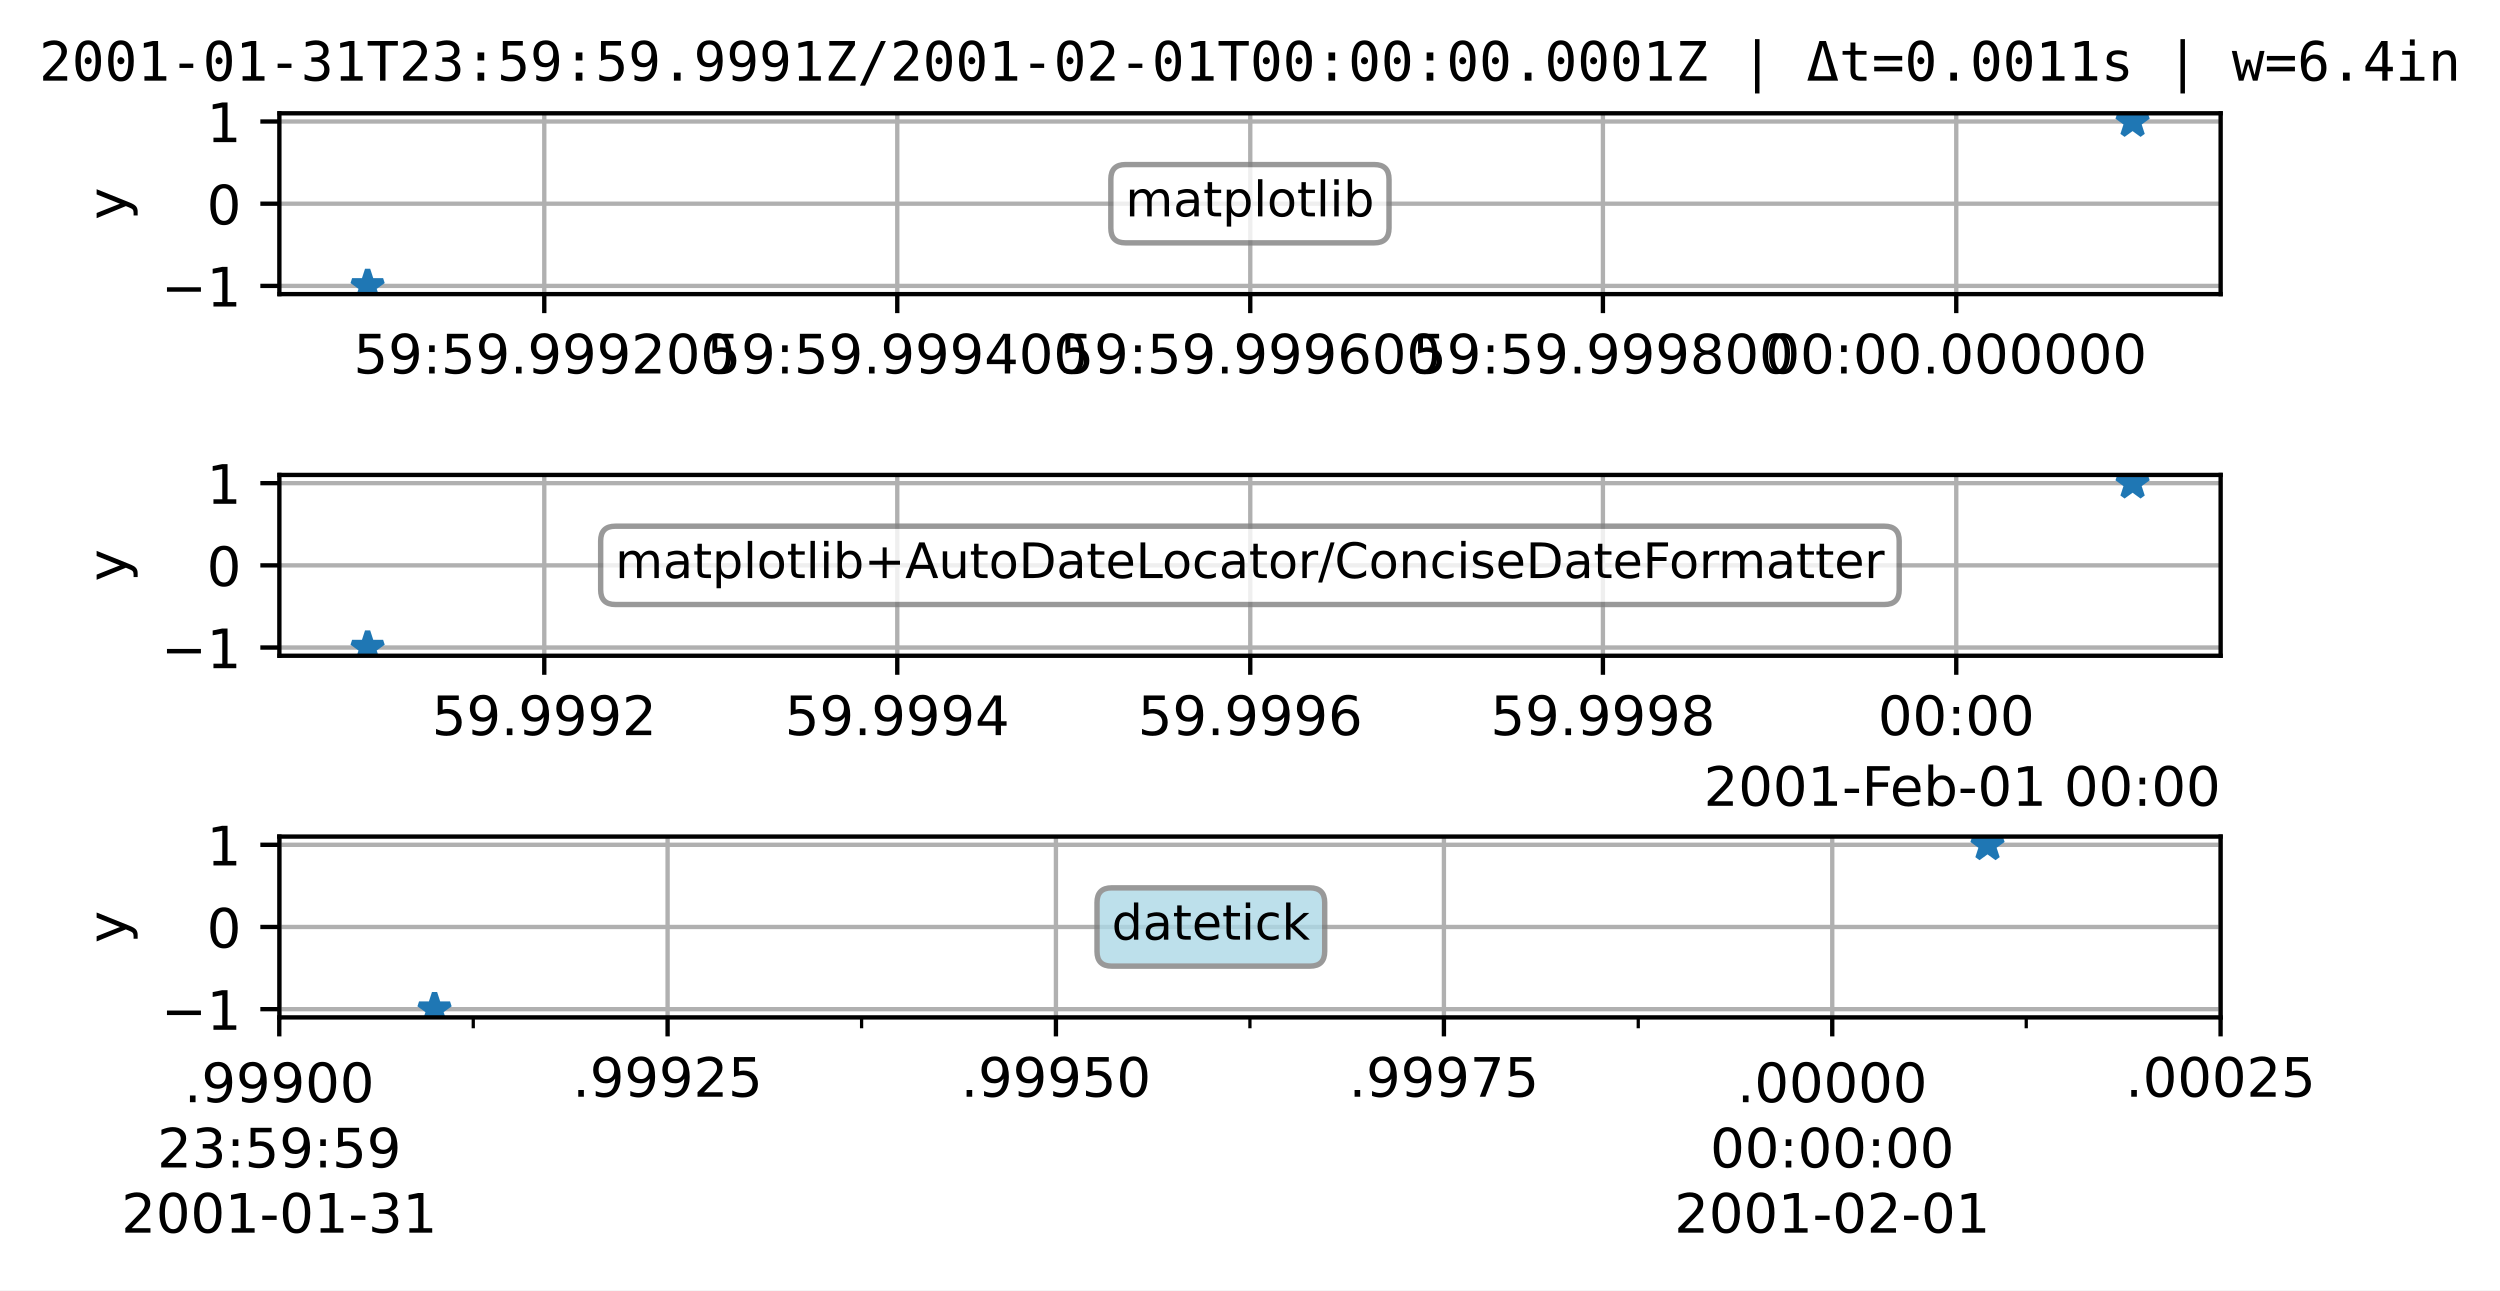
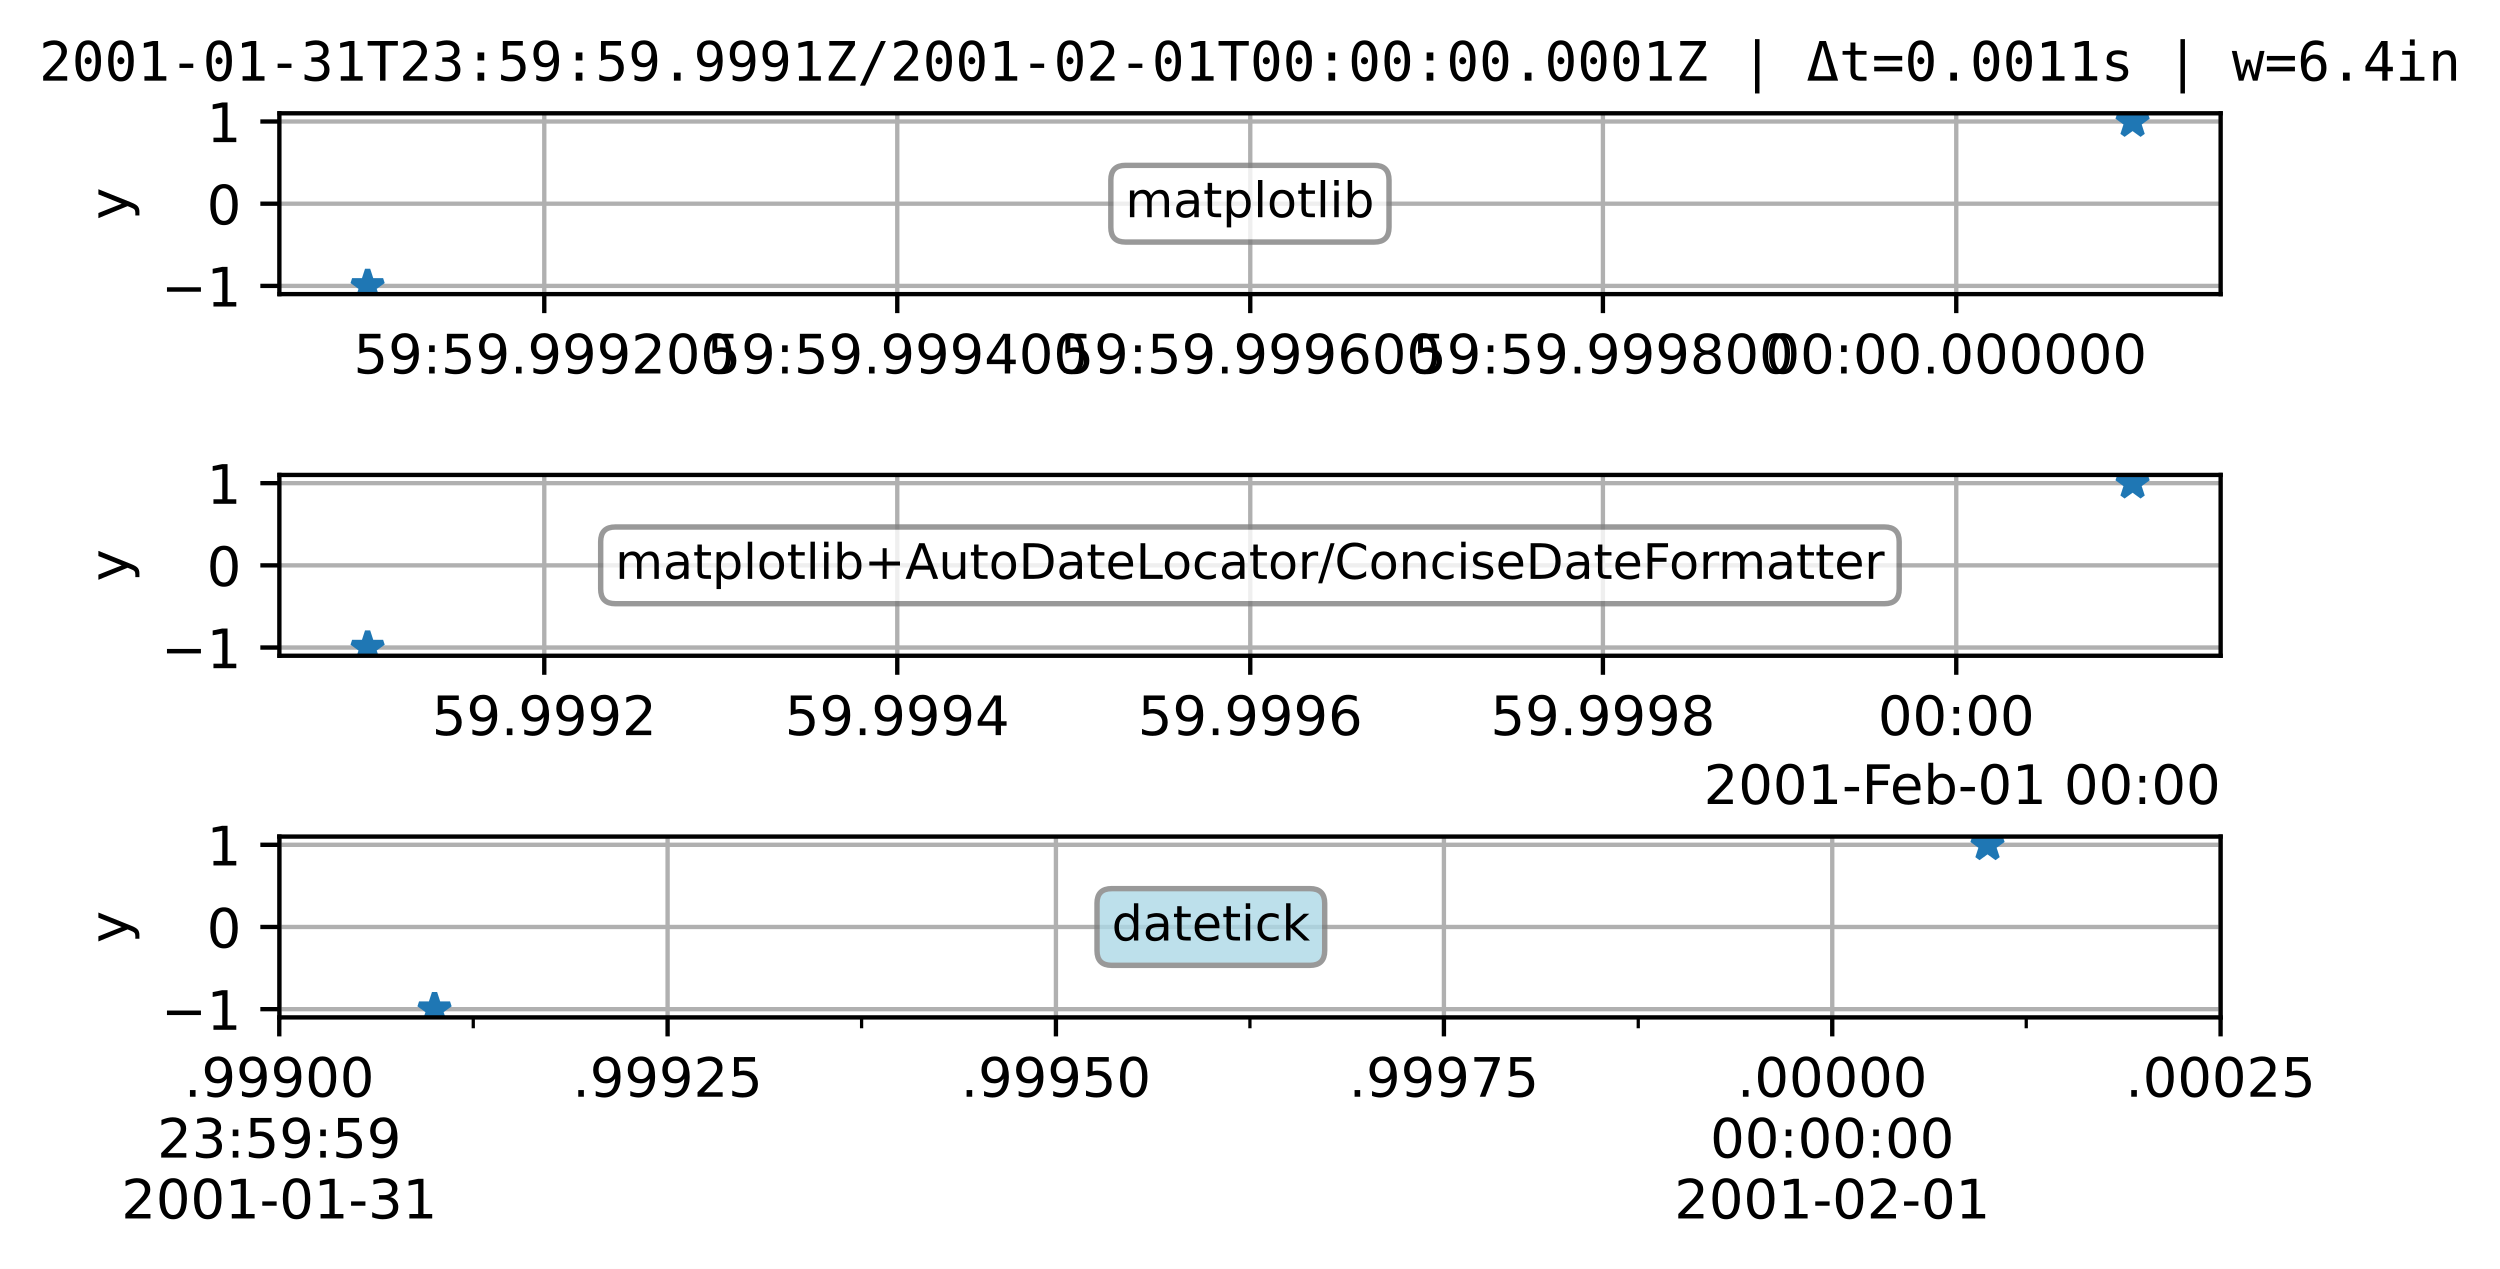
- <svg xmlns="http://www.w3.org/2000/svg" xmlns:xlink="http://www.w3.org/1999/xlink" width="459.903pt" height="237.368pt" viewBox="0 0 459.903 237.368" version="1.1">
+ <svg xmlns="http://www.w3.org/2000/svg" xmlns:xlink="http://www.w3.org/1999/xlink" width="459.903pt" height="233.436pt" viewBox="0 0 459.903 233.436" version="1.1">
  <defs>
    <style type="text/css">*{stroke-linejoin: round; stroke-linecap: butt}</style>
  </defs>
  <g id="figure_1">
    <g id="patch_1">
-       <path d="M 0 237.368  L 459.903 237.368  L 459.903 -0  L 0 -0  z " style="fill: #ffffff" />
+       <path d="M 0 233.436  L 459.903 233.436  L 459.903 -0  L 0 -0  z " style="fill: #ffffff" />
    </g>
    <g id="axes_1">
      <g id="patch_2">
        <path d="M 51.392 54.106  L 408.512 54.106  L 408.512 20.842  L 51.392 20.842  z " style="fill: #ffffff" />
      </g>
      <g id="matplotlib.axis_1">
        <g id="xtick_1">
          <g id="line2d_1">
-             <path d="M 100.125 54.106  L 100.125 20.842  " clip-path="url(#pd7051000d3)" style="fill: none; stroke: #b0b0b0; stroke-width: 0.8; stroke-linecap: square" />
+             <path d="M 100.125 54.106  L 100.125 20.842  " clip-path="url(#p8fd608093d)" style="fill: none; stroke: #b0b0b0; stroke-width: 0.8; stroke-linecap: square" />
          </g>
          <g id="line2d_2">
            <defs>
              <path id="m1e6c41ab66" d="M 0 0  L 0 3.5  " style="stroke: #000000; stroke-width: 0.8" />
            </defs>
            <g>
              <use xlink:href="#m1e6c41ab66" x="100.125" y="54.106" style="stroke: #000000; stroke-width: 0.8" />
            </g>
          </g>
          <g id="text_1">
-             <text style="font-size: 10px; font-family: 'DejaVu Sans', 'Bitstream Vera Sans', 'Computer Modern Sans Serif', 'Lucida Grande', 'Verdana', 'Geneva', 'Lucid', 'Arial', 'Helvetica', 'Avant Garde', sans-serif; text-anchor: middle" x="100.125" y="68.704" transform="rotate(-0 100.125 68.70384)">59:59.999200</text>
+             <text style="font: 10px 'DejaVu Sans', 'Bitstream Vera Sans', 'Computer Modern Sans Serif', 'Lucida Grande', 'Verdana', 'Geneva', 'Lucid', 'Arial', 'Helvetica', 'Avant Garde', sans-serif; text-anchor: middle" x="100.125" y="68.705" transform="rotate(-0 100.125 68.70462)">59:59.999200</text>
          </g>
        </g>
        <g id="xtick_2">
          <g id="line2d_3">
-             <path d="M 165.062 54.106  L 165.062 20.842  " clip-path="url(#pd7051000d3)" style="fill: none; stroke: #b0b0b0; stroke-width: 0.8; stroke-linecap: square" />
+             <path d="M 165.062 54.106  L 165.062 20.842  " clip-path="url(#p8fd608093d)" style="fill: none; stroke: #b0b0b0; stroke-width: 0.8; stroke-linecap: square" />
          </g>
          <g id="line2d_4">
            <g>
              <use xlink:href="#m1e6c41ab66" x="165.062" y="54.106" style="stroke: #000000; stroke-width: 0.8" />
            </g>
          </g>
          <g id="text_2">
-             <text style="font-size: 10px; font-family: 'DejaVu Sans', 'Bitstream Vera Sans', 'Computer Modern Sans Serif', 'Lucida Grande', 'Verdana', 'Geneva', 'Lucid', 'Arial', 'Helvetica', 'Avant Garde', sans-serif; text-anchor: middle" x="165.062" y="68.704" transform="rotate(-0 165.0625 68.70384)">59:59.999400</text>
+             <text style="font: 10px 'DejaVu Sans', 'Bitstream Vera Sans', 'Computer Modern Sans Serif', 'Lucida Grande', 'Verdana', 'Geneva', 'Lucid', 'Arial', 'Helvetica', 'Avant Garde', sans-serif; text-anchor: middle" x="165.062" y="68.705" transform="rotate(-0 165.0625 68.70462)">59:59.999400</text>
          </g>
        </g>
        <g id="xtick_3">
          <g id="line2d_5">
-             <path d="M 230 54.106  L 230 20.842  " clip-path="url(#pd7051000d3)" style="fill: none; stroke: #b0b0b0; stroke-width: 0.8; stroke-linecap: square" />
+             <path d="M 230 54.106  L 230 20.842  " clip-path="url(#p8fd608093d)" style="fill: none; stroke: #b0b0b0; stroke-width: 0.8; stroke-linecap: square" />
          </g>
          <g id="line2d_6">
            <g>
              <use xlink:href="#m1e6c41ab66" x="230" y="54.106" style="stroke: #000000; stroke-width: 0.8" />
            </g>
          </g>
          <g id="text_3">
-             <text style="font-size: 10px; font-family: 'DejaVu Sans', 'Bitstream Vera Sans', 'Computer Modern Sans Serif', 'Lucida Grande', 'Verdana', 'Geneva', 'Lucid', 'Arial', 'Helvetica', 'Avant Garde', sans-serif; text-anchor: middle" x="230" y="68.704" transform="rotate(-0 230 68.70384)">59:59.999600</text>
+             <text style="font: 10px 'DejaVu Sans', 'Bitstream Vera Sans', 'Computer Modern Sans Serif', 'Lucida Grande', 'Verdana', 'Geneva', 'Lucid', 'Arial', 'Helvetica', 'Avant Garde', sans-serif; text-anchor: middle" x="230" y="68.705" transform="rotate(-0 230 68.70462)">59:59.999600</text>
          </g>
        </g>
        <g id="xtick_4">
          <g id="line2d_7">
-             <path d="M 294.875 54.106  L 294.875 20.842  " clip-path="url(#pd7051000d3)" style="fill: none; stroke: #b0b0b0; stroke-width: 0.8; stroke-linecap: square" />
+             <path d="M 294.875 54.106  L 294.875 20.842  " clip-path="url(#p8fd608093d)" style="fill: none; stroke: #b0b0b0; stroke-width: 0.8; stroke-linecap: square" />
          </g>
          <g id="line2d_8">
            <g>
              <use xlink:href="#m1e6c41ab66" x="294.875" y="54.106" style="stroke: #000000; stroke-width: 0.8" />
            </g>
          </g>
          <g id="text_4">
-             <text style="font-size: 10px; font-family: 'DejaVu Sans', 'Bitstream Vera Sans', 'Computer Modern Sans Serif', 'Lucida Grande', 'Verdana', 'Geneva', 'Lucid', 'Arial', 'Helvetica', 'Avant Garde', sans-serif; text-anchor: middle" x="294.875" y="68.704" transform="rotate(-0 294.875 68.70384)">59:59.999800</text>
+             <text style="font: 10px 'DejaVu Sans', 'Bitstream Vera Sans', 'Computer Modern Sans Serif', 'Lucida Grande', 'Verdana', 'Geneva', 'Lucid', 'Arial', 'Helvetica', 'Avant Garde', sans-serif; text-anchor: middle" x="294.875" y="68.705" transform="rotate(-0 294.875 68.70462)">59:59.999800</text>
          </g>
        </g>
        <g id="xtick_5">
          <g id="line2d_9">
-             <path d="M 359.875 54.106  L 359.875 20.842  " clip-path="url(#pd7051000d3)" style="fill: none; stroke: #b0b0b0; stroke-width: 0.8; stroke-linecap: square" />
+             <path d="M 359.875 54.106  L 359.875 20.842  " clip-path="url(#p8fd608093d)" style="fill: none; stroke: #b0b0b0; stroke-width: 0.8; stroke-linecap: square" />
          </g>
          <g id="line2d_10">
            <g>
              <use xlink:href="#m1e6c41ab66" x="359.875" y="54.106" style="stroke: #000000; stroke-width: 0.8" />
            </g>
          </g>
          <g id="text_5">
-             <text style="font-size: 10px; font-family: 'DejaVu Sans', 'Bitstream Vera Sans', 'Computer Modern Sans Serif', 'Lucida Grande', 'Verdana', 'Geneva', 'Lucid', 'Arial', 'Helvetica', 'Avant Garde', sans-serif; text-anchor: middle" x="359.875" y="68.704" transform="rotate(-0 359.875 68.70384)">00:00.000000</text>
+             <text style="font: 10px 'DejaVu Sans', 'Bitstream Vera Sans', 'Computer Modern Sans Serif', 'Lucida Grande', 'Verdana', 'Geneva', 'Lucid', 'Arial', 'Helvetica', 'Avant Garde', sans-serif; text-anchor: middle" x="359.875" y="68.705" transform="rotate(-0 359.875 68.70462)">00:00.000000</text>
          </g>
        </g>
      </g>
      <g id="matplotlib.axis_2">
        <g id="ytick_1">
          <g id="line2d_11">
-             <path d="M 51.392 52.594  L 408.512 52.594  " clip-path="url(#pd7051000d3)" style="fill: none; stroke: #b0b0b0; stroke-width: 0.8; stroke-linecap: square" />
+             <path d="M 51.392 52.594  L 408.512 52.594  " clip-path="url(#p8fd608093d)" style="fill: none; stroke: #b0b0b0; stroke-width: 0.8; stroke-linecap: square" />
          </g>
          <g id="line2d_12">
            <defs>
              <path id="mc1c6eb1be1" d="M 0 0  L -3.5 0  " style="stroke: #000000; stroke-width: 0.8" />
            </defs>
            <g>
              <use xlink:href="#mc1c6eb1be1" x="51.392" y="52.594" style="stroke: #000000; stroke-width: 0.8" />
            </g>
          </g>
          <g id="text_6">
-             <text style="font-size: 10px; font-family: 'DejaVu Sans', 'Bitstream Vera Sans', 'Computer Modern Sans Serif', 'Lucida Grande', 'Verdana', 'Geneva', 'Lucid', 'Arial', 'Helvetica', 'Avant Garde', sans-serif; text-anchor: end" x="44.392" y="56.393" transform="rotate(-0 44.39156 56.39302)">−1</text>
+             <text style="font: 10px 'DejaVu Sans', 'Bitstream Vera Sans', 'Computer Modern Sans Serif', 'Lucida Grande', 'Verdana', 'Geneva', 'Lucid', 'Arial', 'Helvetica', 'Avant Garde', sans-serif; text-anchor: end" x="44.392" y="56.393" transform="rotate(-0 44.39156 56.39341)">−1</text>
          </g>
        </g>
        <g id="ytick_2">
          <g id="line2d_13">
-             <path d="M 51.392 37.474  L 408.512 37.474  " clip-path="url(#pd7051000d3)" style="fill: none; stroke: #b0b0b0; stroke-width: 0.8; stroke-linecap: square" />
+             <path d="M 51.392 37.474  L 408.512 37.474  " clip-path="url(#p8fd608093d)" style="fill: none; stroke: #b0b0b0; stroke-width: 0.8; stroke-linecap: square" />
          </g>
          <g id="line2d_14">
            <g>
              <use xlink:href="#mc1c6eb1be1" x="51.392" y="37.474" style="stroke: #000000; stroke-width: 0.8" />
            </g>
          </g>
          <g id="text_7">
-             <text style="font-size: 10px; font-family: 'DejaVu Sans', 'Bitstream Vera Sans', 'Computer Modern Sans Serif', 'Lucida Grande', 'Verdana', 'Geneva', 'Lucid', 'Arial', 'Helvetica', 'Avant Garde', sans-serif; text-anchor: end" x="44.392" y="41.273" transform="rotate(-0 44.39156 41.27302)">0</text>
+             <text style="font: 10px 'DejaVu Sans', 'Bitstream Vera Sans', 'Computer Modern Sans Serif', 'Lucida Grande', 'Verdana', 'Geneva', 'Lucid', 'Arial', 'Helvetica', 'Avant Garde', sans-serif; text-anchor: end" x="44.392" y="41.273" transform="rotate(-0 44.39156 41.27341)">0</text>
          </g>
        </g>
        <g id="ytick_3">
          <g id="line2d_15">
-             <path d="M 51.392 22.354  L 408.512 22.354  " clip-path="url(#pd7051000d3)" style="fill: none; stroke: #b0b0b0; stroke-width: 0.8; stroke-linecap: square" />
+             <path d="M 51.392 22.354  L 408.512 22.354  " clip-path="url(#p8fd608093d)" style="fill: none; stroke: #b0b0b0; stroke-width: 0.8; stroke-linecap: square" />
          </g>
          <g id="line2d_16">
            <g>
              <use xlink:href="#mc1c6eb1be1" x="51.392" y="22.354" style="stroke: #000000; stroke-width: 0.8" />
            </g>
          </g>
          <g id="text_8">
-             <text style="font-size: 10px; font-family: 'DejaVu Sans', 'Bitstream Vera Sans', 'Computer Modern Sans Serif', 'Lucida Grande', 'Verdana', 'Geneva', 'Lucid', 'Arial', 'Helvetica', 'Avant Garde', sans-serif; text-anchor: end" x="44.392" y="26.153" transform="rotate(-0 44.39156 26.15302)">1</text>
+             <text style="font: 10px 'DejaVu Sans', 'Bitstream Vera Sans', 'Computer Modern Sans Serif', 'Lucida Grande', 'Verdana', 'Geneva', 'Lucid', 'Arial', 'Helvetica', 'Avant Garde', sans-serif; text-anchor: end" x="44.392" y="26.153" transform="rotate(-0 44.39156 26.15341)">1</text>
          </g>
        </g>
        <g id="text_9">
-           <text style="font-size: 10px; font-family: 'DejaVu Sans', 'Bitstream Vera Sans', 'Computer Modern Sans Serif', 'Lucida Grande', 'Verdana', 'Geneva', 'Lucid', 'Arial', 'Helvetica', 'Avant Garde', sans-serif; text-anchor: middle" x="23.247" y="37.474" transform="rotate(-90 23.24703 37.47419)">y</text>
+           <text style="font: 10px 'DejaVu Sans', 'Bitstream Vera Sans', 'Computer Modern Sans Serif', 'Lucida Grande', 'Verdana', 'Geneva', 'Lucid', 'Arial', 'Helvetica', 'Avant Garde', sans-serif; text-anchor: middle" x="23.57" y="37.474" transform="rotate(-90 23.56969 37.47419)">y</text>
        </g>
      </g>
      <g id="line2d_17">
        <defs>
          <path id="maf42e94cd1" d="M 0 -3  L -0.674 -0.927  L -2.853 -0.927  L -1.09 0.354  L -1.763 2.427  L -0 1.146  L 1.763 2.427  L 1.09 0.354  L 2.853 -0.927  L 0.674 -0.927  z " style="stroke: #1f77b4; stroke-linejoin: bevel" />
        </defs>
-         <g clip-path="url(#pd7051000d3)">
+         <g clip-path="url(#p8fd608093d)">
          <use xlink:href="#maf42e94cd1" x="67.625" y="52.594" style="fill: #1f77b4; stroke: #1f77b4; stroke-linejoin: bevel" />
          <use xlink:href="#maf42e94cd1" x="392.312" y="22.354" style="fill: #1f77b4; stroke: #1f77b4; stroke-linejoin: bevel" />
        </g>
      </g>
      <g id="patch_3">
        <path d="M 51.392 54.106  L 51.392 20.842  " style="fill: none; stroke: #000000; stroke-width: 0.8; stroke-linejoin: miter; stroke-linecap: square" />
      </g>
      <g id="patch_4">
        <path d="M 408.512 54.106  L 408.512 20.842  " style="fill: none; stroke: #000000; stroke-width: 0.8; stroke-linejoin: miter; stroke-linecap: square" />
      </g>
      <g id="patch_5">
        <path d="M 51.438 54.106  L 408.5 54.106  " style="fill: none; stroke: #000000; stroke-width: 0.8; stroke-linejoin: miter; stroke-linecap: square" />
      </g>
      <g id="patch_6">
        <path d="M 51.438 20.842  L 408.5 20.842  " style="fill: none; stroke: #000000; stroke-width: 0.8; stroke-linejoin: miter; stroke-linecap: square" />
      </g>
      <g id="text_10">
        <g id="patch_7">
-           <path d="M 207.051 44.675  L 252.824 44.675  Q 255.524 44.675 255.524 41.975  L 255.524 32.974  Q 255.524 30.274 252.824 30.274  L 207.051 30.274  Q 204.351 30.274 204.351 32.974  L 204.351 41.975  Q 204.351 44.675 207.051 44.675  z " style="fill: #ffffff; opacity: 0.8; stroke: #808080; stroke-linejoin: miter" />
-         </g>
-         <text style="font-size: 9px; font-family: 'DejaVu Sans', 'Bitstream Vera Sans', 'Computer Modern Sans Serif', 'Lucida Grande', 'Verdana', 'Geneva', 'Lucid', 'Arial', 'Helvetica', 'Avant Garde', sans-serif; text-anchor: middle" x="229.938" y="39.812" transform="rotate(-0 229.9375 39.81243)">matplotlib</text>
+           <path d="M 207.051 44.529  L 252.824 44.529  Q 255.524 44.529 255.524 41.829  L 255.524 33.119  Q 255.524 30.419 252.824 30.419  L 207.051 30.419  Q 204.351 30.419 204.351 33.119  L 204.351 41.829  Q 204.351 44.529 207.051 44.529  z " style="fill: #ffffff; opacity: 0.8; stroke: #808080; stroke-linejoin: miter" />
+         </g>
+         <text style="font: 9px 'DejaVu Sans', 'Bitstream Vera Sans', 'Computer Modern Sans Serif', 'Lucida Grande', 'Verdana', 'Geneva', 'Lucid', 'Arial', 'Helvetica', 'Avant Garde', sans-serif; text-anchor: middle" x="229.938" y="39.958" transform="rotate(-0 229.9375 39.95763)">matplotlib</text>
      </g>
      <g id="text_11">
-         <text style="font-size: 10px; font-family: 'DejaVu Sans Mono', 'Bitstream Vera Sans Mono', 'Computer Modern Typewriter', 'Andale Mono', 'Nimbus Mono L', 'Courier New', 'Courier', 'Fixed', 'Terminal', monospace; text-anchor: middle" x="229.952" y="14.842" transform="rotate(-0 229.9516 14.84219)">2001-01-31T23:59:59.9991Z/2001-02-01T00:00:00.0001Z | Δt=0.0011s | w=6.4in</text>
+         <text style="font: 10px 'DejaVu Sans Mono', 'Bitstream Vera Sans Mono', 'Computer Modern Typewriter', 'Andale Mono', 'Nimbus Mono L', 'Courier New', 'Courier', 'Fixed', 'Terminal', monospace; text-anchor: middle" x="229.952" y="14.842" transform="rotate(-0 229.9516 14.84219)">2001-01-31T23:59:59.9991Z/2001-02-01T00:00:00.0001Z | Δt=0.0011s | w=6.4in</text>
      </g>
    </g>
    <g id="axes_2">
      <g id="patch_8">
        <path d="M 51.392 120.634  L 408.512 120.634  L 408.512 87.37  L 51.392 87.37  z " style="fill: #ffffff" />
      </g>
      <g id="matplotlib.axis_3">
        <g id="xtick_6">
          <g id="line2d_18">
-             <path d="M 100.125 120.634  L 100.125 87.37  " clip-path="url(#p44b0784f91)" style="fill: none; stroke: #b0b0b0; stroke-width: 0.8; stroke-linecap: square" />
+             <path d="M 100.125 120.634  L 100.125 87.37  " clip-path="url(#p491c0d5080)" style="fill: none; stroke: #b0b0b0; stroke-width: 0.8; stroke-linecap: square" />
          </g>
          <g id="line2d_19">
            <g>
              <use xlink:href="#m1e6c41ab66" x="100.125" y="120.634" style="stroke: #000000; stroke-width: 0.8" />
            </g>
          </g>
          <g id="text_12">
-             <text style="font-size: 10px; font-family: 'DejaVu Sans', 'Bitstream Vera Sans', 'Computer Modern Sans Serif', 'Lucida Grande', 'Verdana', 'Geneva', 'Lucid', 'Arial', 'Helvetica', 'Avant Garde', sans-serif; text-anchor: middle" x="100.125" y="135.232" transform="rotate(-0 100.125 135.2318)">59.9992</text>
+             <text style="font: 10px 'DejaVu Sans', 'Bitstream Vera Sans', 'Computer Modern Sans Serif', 'Lucida Grande', 'Verdana', 'Geneva', 'Lucid', 'Arial', 'Helvetica', 'Avant Garde', sans-serif; text-anchor: middle" x="100.125" y="135.233" transform="rotate(-0 100.125 135.2326)">59.9992</text>
          </g>
        </g>
        <g id="xtick_7">
          <g id="line2d_20">
-             <path d="M 165.062 120.634  L 165.062 87.37  " clip-path="url(#p44b0784f91)" style="fill: none; stroke: #b0b0b0; stroke-width: 0.8; stroke-linecap: square" />
+             <path d="M 165.062 120.634  L 165.062 87.37  " clip-path="url(#p491c0d5080)" style="fill: none; stroke: #b0b0b0; stroke-width: 0.8; stroke-linecap: square" />
          </g>
          <g id="line2d_21">
            <g>
              <use xlink:href="#m1e6c41ab66" x="165.062" y="120.634" style="stroke: #000000; stroke-width: 0.8" />
            </g>
          </g>
          <g id="text_13">
-             <text style="font-size: 10px; font-family: 'DejaVu Sans', 'Bitstream Vera Sans', 'Computer Modern Sans Serif', 'Lucida Grande', 'Verdana', 'Geneva', 'Lucid', 'Arial', 'Helvetica', 'Avant Garde', sans-serif; text-anchor: middle" x="165.062" y="135.232" transform="rotate(-0 165.0625 135.2318)">59.9994</text>
+             <text style="font: 10px 'DejaVu Sans', 'Bitstream Vera Sans', 'Computer Modern Sans Serif', 'Lucida Grande', 'Verdana', 'Geneva', 'Lucid', 'Arial', 'Helvetica', 'Avant Garde', sans-serif; text-anchor: middle" x="165.062" y="135.233" transform="rotate(-0 165.0625 135.2326)">59.9994</text>
          </g>
        </g>
        <g id="xtick_8">
          <g id="line2d_22">
-             <path d="M 230 120.634  L 230 87.37  " clip-path="url(#p44b0784f91)" style="fill: none; stroke: #b0b0b0; stroke-width: 0.8; stroke-linecap: square" />
+             <path d="M 230 120.634  L 230 87.37  " clip-path="url(#p491c0d5080)" style="fill: none; stroke: #b0b0b0; stroke-width: 0.8; stroke-linecap: square" />
          </g>
          <g id="line2d_23">
            <g>
              <use xlink:href="#m1e6c41ab66" x="230" y="120.634" style="stroke: #000000; stroke-width: 0.8" />
            </g>
          </g>
          <g id="text_14">
-             <text style="font-size: 10px; font-family: 'DejaVu Sans', 'Bitstream Vera Sans', 'Computer Modern Sans Serif', 'Lucida Grande', 'Verdana', 'Geneva', 'Lucid', 'Arial', 'Helvetica', 'Avant Garde', sans-serif; text-anchor: middle" x="230" y="135.232" transform="rotate(-0 230 135.2318)">59.9996</text>
+             <text style="font: 10px 'DejaVu Sans', 'Bitstream Vera Sans', 'Computer Modern Sans Serif', 'Lucida Grande', 'Verdana', 'Geneva', 'Lucid', 'Arial', 'Helvetica', 'Avant Garde', sans-serif; text-anchor: middle" x="230" y="135.233" transform="rotate(-0 230 135.2326)">59.9996</text>
          </g>
        </g>
        <g id="xtick_9">
          <g id="line2d_24">
-             <path d="M 294.875 120.634  L 294.875 87.37  " clip-path="url(#p44b0784f91)" style="fill: none; stroke: #b0b0b0; stroke-width: 0.8; stroke-linecap: square" />
+             <path d="M 294.875 120.634  L 294.875 87.37  " clip-path="url(#p491c0d5080)" style="fill: none; stroke: #b0b0b0; stroke-width: 0.8; stroke-linecap: square" />
          </g>
          <g id="line2d_25">
            <g>
              <use xlink:href="#m1e6c41ab66" x="294.875" y="120.634" style="stroke: #000000; stroke-width: 0.8" />
            </g>
          </g>
          <g id="text_15">
-             <text style="font-size: 10px; font-family: 'DejaVu Sans', 'Bitstream Vera Sans', 'Computer Modern Sans Serif', 'Lucida Grande', 'Verdana', 'Geneva', 'Lucid', 'Arial', 'Helvetica', 'Avant Garde', sans-serif; text-anchor: middle" x="294.875" y="135.232" transform="rotate(-0 294.875 135.2318)">59.9998</text>
+             <text style="font: 10px 'DejaVu Sans', 'Bitstream Vera Sans', 'Computer Modern Sans Serif', 'Lucida Grande', 'Verdana', 'Geneva', 'Lucid', 'Arial', 'Helvetica', 'Avant Garde', sans-serif; text-anchor: middle" x="294.875" y="135.233" transform="rotate(-0 294.875 135.2326)">59.9998</text>
          </g>
        </g>
        <g id="xtick_10">
          <g id="line2d_26">
-             <path d="M 359.875 120.634  L 359.875 87.37  " clip-path="url(#p44b0784f91)" style="fill: none; stroke: #b0b0b0; stroke-width: 0.8; stroke-linecap: square" />
+             <path d="M 359.875 120.634  L 359.875 87.37  " clip-path="url(#p491c0d5080)" style="fill: none; stroke: #b0b0b0; stroke-width: 0.8; stroke-linecap: square" />
          </g>
          <g id="line2d_27">
            <g>
              <use xlink:href="#m1e6c41ab66" x="359.875" y="120.634" style="stroke: #000000; stroke-width: 0.8" />
            </g>
          </g>
          <g id="text_16">
-             <text style="font-size: 10px; font-family: 'DejaVu Sans', 'Bitstream Vera Sans', 'Computer Modern Sans Serif', 'Lucida Grande', 'Verdana', 'Geneva', 'Lucid', 'Arial', 'Helvetica', 'Avant Garde', sans-serif; text-anchor: middle" x="359.875" y="135.232" transform="rotate(-0 359.875 135.2318)">00:00</text>
+             <text style="font: 10px 'DejaVu Sans', 'Bitstream Vera Sans', 'Computer Modern Sans Serif', 'Lucida Grande', 'Verdana', 'Geneva', 'Lucid', 'Arial', 'Helvetica', 'Avant Garde', sans-serif; text-anchor: middle" x="359.875" y="135.233" transform="rotate(-0 359.875 135.2326)">00:00</text>
          </g>
        </g>
        <g id="text_17">
-           <text style="font-size: 10px; font-family: 'DejaVu Sans', 'Bitstream Vera Sans', 'Computer Modern Sans Serif', 'Lucida Grande', 'Verdana', 'Geneva', 'Lucid', 'Arial', 'Helvetica', 'Avant Garde', sans-serif; text-anchor: end" x="408.512" y="148.233" transform="rotate(-0 408.5116 148.2326)">2001-Feb-01 00:00</text>
+           <text style="font: 10px 'DejaVu Sans', 'Bitstream Vera Sans', 'Computer Modern Sans Serif', 'Lucida Grande', 'Verdana', 'Geneva', 'Lucid', 'Arial', 'Helvetica', 'Avant Garde', sans-serif; text-anchor: end" x="408.512" y="147.911" transform="rotate(-0 408.5116 147.9108)">2001-Feb-01 00:00</text>
        </g>
      </g>
      <g id="matplotlib.axis_4">
        <g id="ytick_4">
          <g id="line2d_28">
-             <path d="M 51.392 119.122  L 408.512 119.122  " clip-path="url(#p44b0784f91)" style="fill: none; stroke: #b0b0b0; stroke-width: 0.8; stroke-linecap: square" />
+             <path d="M 51.392 119.122  L 408.512 119.122  " clip-path="url(#p491c0d5080)" style="fill: none; stroke: #b0b0b0; stroke-width: 0.8; stroke-linecap: square" />
          </g>
          <g id="line2d_29">
            <g>
              <use xlink:href="#mc1c6eb1be1" x="51.392" y="119.122" style="stroke: #000000; stroke-width: 0.8" />
            </g>
          </g>
          <g id="text_18">
-             <text style="font-size: 10px; font-family: 'DejaVu Sans', 'Bitstream Vera Sans', 'Computer Modern Sans Serif', 'Lucida Grande', 'Verdana', 'Geneva', 'Lucid', 'Arial', 'Helvetica', 'Avant Garde', sans-serif; text-anchor: end" x="44.392" y="122.921" transform="rotate(-0 44.39156 122.921)">−1</text>
+             <text style="font: 10px 'DejaVu Sans', 'Bitstream Vera Sans', 'Computer Modern Sans Serif', 'Lucida Grande', 'Verdana', 'Geneva', 'Lucid', 'Arial', 'Helvetica', 'Avant Garde', sans-serif; text-anchor: end" x="44.392" y="122.921" transform="rotate(-0 44.39156 122.9214)">−1</text>
          </g>
        </g>
        <g id="ytick_5">
          <g id="line2d_30">
-             <path d="M 51.392 104.002  L 408.512 104.002  " clip-path="url(#p44b0784f91)" style="fill: none; stroke: #b0b0b0; stroke-width: 0.8; stroke-linecap: square" />
+             <path d="M 51.392 104.002  L 408.512 104.002  " clip-path="url(#p491c0d5080)" style="fill: none; stroke: #b0b0b0; stroke-width: 0.8; stroke-linecap: square" />
          </g>
          <g id="line2d_31">
            <g>
              <use xlink:href="#mc1c6eb1be1" x="51.392" y="104.002" style="stroke: #000000; stroke-width: 0.8" />
            </g>
          </g>
          <g id="text_19">
-             <text style="font-size: 10px; font-family: 'DejaVu Sans', 'Bitstream Vera Sans', 'Computer Modern Sans Serif', 'Lucida Grande', 'Verdana', 'Geneva', 'Lucid', 'Arial', 'Helvetica', 'Avant Garde', sans-serif; text-anchor: end" x="44.392" y="107.801" transform="rotate(-0 44.39156 107.801)">0</text>
+             <text style="font: 10px 'DejaVu Sans', 'Bitstream Vera Sans', 'Computer Modern Sans Serif', 'Lucida Grande', 'Verdana', 'Geneva', 'Lucid', 'Arial', 'Helvetica', 'Avant Garde', sans-serif; text-anchor: end" x="44.392" y="107.801" transform="rotate(-0 44.39156 107.8014)">0</text>
          </g>
        </g>
        <g id="ytick_6">
          <g id="line2d_32">
-             <path d="M 51.392 88.882  L 408.512 88.882  " clip-path="url(#p44b0784f91)" style="fill: none; stroke: #b0b0b0; stroke-width: 0.8; stroke-linecap: square" />
+             <path d="M 51.392 88.882  L 408.512 88.882  " clip-path="url(#p491c0d5080)" style="fill: none; stroke: #b0b0b0; stroke-width: 0.8; stroke-linecap: square" />
          </g>
          <g id="line2d_33">
            <g>
              <use xlink:href="#mc1c6eb1be1" x="51.392" y="88.882" style="stroke: #000000; stroke-width: 0.8" />
            </g>
          </g>
          <g id="text_20">
-             <text style="font-size: 10px; font-family: 'DejaVu Sans', 'Bitstream Vera Sans', 'Computer Modern Sans Serif', 'Lucida Grande', 'Verdana', 'Geneva', 'Lucid', 'Arial', 'Helvetica', 'Avant Garde', sans-serif; text-anchor: end" x="44.392" y="92.681" transform="rotate(-0 44.39156 92.68102)">1</text>
+             <text style="font: 10px 'DejaVu Sans', 'Bitstream Vera Sans', 'Computer Modern Sans Serif', 'Lucida Grande', 'Verdana', 'Geneva', 'Lucid', 'Arial', 'Helvetica', 'Avant Garde', sans-serif; text-anchor: end" x="44.392" y="92.681" transform="rotate(-0 44.39156 92.68141)">1</text>
          </g>
        </g>
        <g id="text_21">
-           <text style="font-size: 10px; font-family: 'DejaVu Sans', 'Bitstream Vera Sans', 'Computer Modern Sans Serif', 'Lucida Grande', 'Verdana', 'Geneva', 'Lucid', 'Arial', 'Helvetica', 'Avant Garde', sans-serif; text-anchor: middle" x="23.247" y="104.002" transform="rotate(-90 23.24703 104.0022)">y</text>
+           <text style="font: 10px 'DejaVu Sans', 'Bitstream Vera Sans', 'Computer Modern Sans Serif', 'Lucida Grande', 'Verdana', 'Geneva', 'Lucid', 'Arial', 'Helvetica', 'Avant Garde', sans-serif; text-anchor: middle" x="23.57" y="104.002" transform="rotate(-90 23.56969 104.0022)">y</text>
        </g>
      </g>
      <g id="line2d_34">
-         <g clip-path="url(#p44b0784f91)">
+         <g clip-path="url(#p491c0d5080)">
          <use xlink:href="#maf42e94cd1" x="67.625" y="119.122" style="fill: #1f77b4; stroke: #1f77b4; stroke-linejoin: bevel" />
          <use xlink:href="#maf42e94cd1" x="392.312" y="88.882" style="fill: #1f77b4; stroke: #1f77b4; stroke-linejoin: bevel" />
        </g>
      </g>
      <g id="patch_9">
        <path d="M 51.392 120.634  L 51.392 87.37  " style="fill: none; stroke: #000000; stroke-width: 0.8; stroke-linejoin: miter; stroke-linecap: square" />
      </g>
      <g id="patch_10">
        <path d="M 408.512 120.634  L 408.512 87.37  " style="fill: none; stroke: #000000; stroke-width: 0.8; stroke-linejoin: miter; stroke-linecap: square" />
      </g>
      <g id="patch_11">
        <path d="M 51.438 120.634  L 408.5 120.634  " style="fill: none; stroke: #000000; stroke-width: 0.8; stroke-linejoin: miter; stroke-linecap: square" />
      </g>
      <g id="patch_12">
        <path d="M 51.438 87.37  L 408.5 87.37  " style="fill: none; stroke: #000000; stroke-width: 0.8; stroke-linejoin: miter; stroke-linecap: square" />
      </g>
      <g id="text_22">
        <g id="patch_13">
-           <path d="M 113.198 111.203  L 346.677 111.203  Q 349.377 111.203 349.377 108.503  L 349.377 99.502  Q 349.377 96.802 346.677 96.802  L 113.198 96.802  Q 110.498 96.802 110.498 99.502  L 110.498 108.503  Q 110.498 111.203 113.198 111.203  z " style="fill: #ffffff; opacity: 0.8; stroke: #808080; stroke-linejoin: miter" />
-         </g>
-         <text style="font-size: 9px; font-family: 'DejaVu Sans', 'Bitstream Vera Sans', 'Computer Modern Sans Serif', 'Lucida Grande', 'Verdana', 'Geneva', 'Lucid', 'Arial', 'Helvetica', 'Avant Garde', sans-serif; text-anchor: middle" x="229.938" y="106.34" transform="rotate(-0 229.9375 106.3404)">matplotlib+AutoDateLocator/ConciseDateFormatter</text>
+           <path d="M 113.2 111.057  L 346.675 111.057  Q 349.375 111.057 349.375 108.357  L 349.375 99.647  Q 349.375 96.947 346.675 96.947  L 113.2 96.947  Q 110.5 96.947 110.5 99.647  L 110.5 108.357  Q 110.5 111.057 113.2 111.057  z " style="fill: #ffffff; opacity: 0.8; stroke: #808080; stroke-linejoin: miter" />
+         </g>
+         <text style="font: 9px 'DejaVu Sans', 'Bitstream Vera Sans', 'Computer Modern Sans Serif', 'Lucida Grande', 'Verdana', 'Geneva', 'Lucid', 'Arial', 'Helvetica', 'Avant Garde', sans-serif; text-anchor: middle" x="229.938" y="106.486" transform="rotate(-0 229.9375 106.4856)">matplotlib+AutoDateLocator/ConciseDateFormatter</text>
      </g>
    </g>
    <g id="axes_3">
      <g id="patch_14">
        <path d="M 51.392 187.162  L 408.512 187.162  L 408.512 153.898  L 51.392 153.898  z " style="fill: #ffffff" />
      </g>
      <g id="matplotlib.axis_5">
        <g id="xtick_11">
          <g id="line2d_35">
-             <path d="M 51.375 187.162  L 51.375 153.898  " clip-path="url(#pa6ad8cc88d)" style="fill: none; stroke: #b0b0b0; stroke-width: 0.8; stroke-linecap: square" />
+             <path d="M 51.375 187.162  L 51.375 153.898  " clip-path="url(#p8b4cf2cf23)" style="fill: none; stroke: #b0b0b0; stroke-width: 0.8; stroke-linecap: square" />
          </g>
          <g id="line2d_36">
            <g>
              <use xlink:href="#m1e6c41ab66" x="51.375" y="187.162" style="stroke: #000000; stroke-width: 0.8" />
            </g>
          </g>
          <g id="text_23">
-             <text style="font-size: 10px; font-family: 'DejaVu Sans', 'Bitstream Vera Sans', 'Computer Modern Sans Serif', 'Lucida Grande', 'Verdana', 'Geneva', 'Lucid', 'Arial', 'Helvetica', 'Avant Garde', sans-serif" transform="translate(33.87969 202.7608)">.99900</text>
-             <text style="font-size: 10px; font-family: 'DejaVu Sans', 'Bitstream Vera Sans', 'Computer Modern Sans Serif', 'Lucida Grande', 'Verdana', 'Geneva', 'Lucid', 'Arial', 'Helvetica', 'Avant Garde', sans-serif" transform="translate(28.91875 214.7628)">23:59:59</text>
-             <text style="font-size: 10px; font-family: 'DejaVu Sans', 'Bitstream Vera Sans', 'Computer Modern Sans Serif', 'Lucida Grande', 'Verdana', 'Geneva', 'Lucid', 'Arial', 'Helvetica', 'Avant Garde', sans-serif" transform="translate(22.31719 226.7647)">2001-01-31</text>
+             <text style="font: 10px 'DejaVu Sans', 'Bitstream Vera Sans', 'Computer Modern Sans Serif', 'Lucida Grande', 'Verdana', 'Geneva', 'Lucid', 'Arial', 'Helvetica', 'Avant Garde', sans-serif" transform="translate(33.87969 201.7606)">.99900</text>
+             <text style="font: 10px 'DejaVu Sans', 'Bitstream Vera Sans', 'Computer Modern Sans Serif', 'Lucida Grande', 'Verdana', 'Geneva', 'Lucid', 'Arial', 'Helvetica', 'Avant Garde', sans-serif" transform="translate(28.91875 212.9584)">23:59:59</text>
+             <text style="font: 10px 'DejaVu Sans', 'Bitstream Vera Sans', 'Computer Modern Sans Serif', 'Lucida Grande', 'Verdana', 'Geneva', 'Lucid', 'Arial', 'Helvetica', 'Avant Garde', sans-serif" transform="translate(22.31719 224.1562)">2001-01-31</text>
          </g>
        </g>
        <g id="xtick_12">
          <g id="line2d_37">
-             <path d="M 122.812 187.162  L 122.812 153.898  " clip-path="url(#pa6ad8cc88d)" style="fill: none; stroke: #b0b0b0; stroke-width: 0.8; stroke-linecap: square" />
+             <path d="M 122.812 187.162  L 122.812 153.898  " clip-path="url(#p8b4cf2cf23)" style="fill: none; stroke: #b0b0b0; stroke-width: 0.8; stroke-linecap: square" />
          </g>
          <g id="line2d_38">
            <g>
              <use xlink:href="#m1e6c41ab66" x="122.812" y="187.162" style="stroke: #000000; stroke-width: 0.8" />
            </g>
          </g>
          <g id="text_24">
-             <text style="font-size: 10px; font-family: 'DejaVu Sans', 'Bitstream Vera Sans', 'Computer Modern Sans Serif', 'Lucida Grande', 'Verdana', 'Geneva', 'Lucid', 'Arial', 'Helvetica', 'Avant Garde', sans-serif; text-anchor: middle" x="122.812" y="201.76" transform="rotate(-0 122.8125 201.7598)">.99925</text>
+             <text style="font: 10px 'DejaVu Sans', 'Bitstream Vera Sans', 'Computer Modern Sans Serif', 'Lucida Grande', 'Verdana', 'Geneva', 'Lucid', 'Arial', 'Helvetica', 'Avant Garde', sans-serif; text-anchor: middle" x="122.812" y="201.761" transform="rotate(-0 122.8125 201.7606)">.99925</text>
          </g>
        </g>
        <g id="xtick_13">
          <g id="line2d_39">
-             <path d="M 194.25 187.162  L 194.25 153.898  " clip-path="url(#pa6ad8cc88d)" style="fill: none; stroke: #b0b0b0; stroke-width: 0.8; stroke-linecap: square" />
+             <path d="M 194.25 187.162  L 194.25 153.898  " clip-path="url(#p8b4cf2cf23)" style="fill: none; stroke: #b0b0b0; stroke-width: 0.8; stroke-linecap: square" />
          </g>
          <g id="line2d_40">
            <g>
              <use xlink:href="#m1e6c41ab66" x="194.25" y="187.162" style="stroke: #000000; stroke-width: 0.8" />
            </g>
          </g>
          <g id="text_25">
-             <text style="font-size: 10px; font-family: 'DejaVu Sans', 'Bitstream Vera Sans', 'Computer Modern Sans Serif', 'Lucida Grande', 'Verdana', 'Geneva', 'Lucid', 'Arial', 'Helvetica', 'Avant Garde', sans-serif; text-anchor: middle" x="194.25" y="201.76" transform="rotate(-0 194.25 201.7598)">.99950</text>
+             <text style="font: 10px 'DejaVu Sans', 'Bitstream Vera Sans', 'Computer Modern Sans Serif', 'Lucida Grande', 'Verdana', 'Geneva', 'Lucid', 'Arial', 'Helvetica', 'Avant Garde', sans-serif; text-anchor: middle" x="194.25" y="201.761" transform="rotate(-0 194.25 201.7606)">.99950</text>
          </g>
        </g>
        <g id="xtick_14">
          <g id="line2d_41">
-             <path d="M 265.625 187.162  L 265.625 153.898  " clip-path="url(#pa6ad8cc88d)" style="fill: none; stroke: #b0b0b0; stroke-width: 0.8; stroke-linecap: square" />
+             <path d="M 265.625 187.162  L 265.625 153.898  " clip-path="url(#p8b4cf2cf23)" style="fill: none; stroke: #b0b0b0; stroke-width: 0.8; stroke-linecap: square" />
          </g>
          <g id="line2d_42">
            <g>
              <use xlink:href="#m1e6c41ab66" x="265.625" y="187.162" style="stroke: #000000; stroke-width: 0.8" />
            </g>
          </g>
          <g id="text_26">
-             <text style="font-size: 10px; font-family: 'DejaVu Sans', 'Bitstream Vera Sans', 'Computer Modern Sans Serif', 'Lucida Grande', 'Verdana', 'Geneva', 'Lucid', 'Arial', 'Helvetica', 'Avant Garde', sans-serif; text-anchor: middle" x="265.625" y="201.76" transform="rotate(-0 265.625 201.7598)">.99975</text>
+             <text style="font: 10px 'DejaVu Sans', 'Bitstream Vera Sans', 'Computer Modern Sans Serif', 'Lucida Grande', 'Verdana', 'Geneva', 'Lucid', 'Arial', 'Helvetica', 'Avant Garde', sans-serif; text-anchor: middle" x="265.625" y="201.761" transform="rotate(-0 265.625 201.7606)">.99975</text>
          </g>
        </g>
        <g id="xtick_15">
          <g id="line2d_43">
-             <path d="M 337.062 187.162  L 337.062 153.898  " clip-path="url(#pa6ad8cc88d)" style="fill: none; stroke: #b0b0b0; stroke-width: 0.8; stroke-linecap: square" />
+             <path d="M 337.062 187.162  L 337.062 153.898  " clip-path="url(#p8b4cf2cf23)" style="fill: none; stroke: #b0b0b0; stroke-width: 0.8; stroke-linecap: square" />
          </g>
          <g id="line2d_44">
            <g>
              <use xlink:href="#m1e6c41ab66" x="337.062" y="187.162" style="stroke: #000000; stroke-width: 0.8" />
            </g>
          </g>
          <g id="text_27">
-             <text style="font-size: 10px; font-family: 'DejaVu Sans', 'Bitstream Vera Sans', 'Computer Modern Sans Serif', 'Lucida Grande', 'Verdana', 'Geneva', 'Lucid', 'Arial', 'Helvetica', 'Avant Garde', sans-serif" transform="translate(319.5672 202.7608)">.00000</text>
-             <text style="font-size: 10px; font-family: 'DejaVu Sans', 'Bitstream Vera Sans', 'Computer Modern Sans Serif', 'Lucida Grande', 'Verdana', 'Geneva', 'Lucid', 'Arial', 'Helvetica', 'Avant Garde', sans-serif" transform="translate(314.6062 214.7628)">00:00:00</text>
-             <text style="font-size: 10px; font-family: 'DejaVu Sans', 'Bitstream Vera Sans', 'Computer Modern Sans Serif', 'Lucida Grande', 'Verdana', 'Geneva', 'Lucid', 'Arial', 'Helvetica', 'Avant Garde', sans-serif" transform="translate(308.0047 226.7647)">2001-02-01</text>
+             <text style="font: 10px 'DejaVu Sans', 'Bitstream Vera Sans', 'Computer Modern Sans Serif', 'Lucida Grande', 'Verdana', 'Geneva', 'Lucid', 'Arial', 'Helvetica', 'Avant Garde', sans-serif" transform="translate(319.5672 201.7606)">.00000</text>
+             <text style="font: 10px 'DejaVu Sans', 'Bitstream Vera Sans', 'Computer Modern Sans Serif', 'Lucida Grande', 'Verdana', 'Geneva', 'Lucid', 'Arial', 'Helvetica', 'Avant Garde', sans-serif" transform="translate(314.6062 212.9584)">00:00:00</text>
+             <text style="font: 10px 'DejaVu Sans', 'Bitstream Vera Sans', 'Computer Modern Sans Serif', 'Lucida Grande', 'Verdana', 'Geneva', 'Lucid', 'Arial', 'Helvetica', 'Avant Garde', sans-serif" transform="translate(308.0047 224.1562)">2001-02-01</text>
          </g>
        </g>
        <g id="xtick_16">
          <g id="line2d_45">
-             <path d="M 408.5 187.162  L 408.5 153.898  " clip-path="url(#pa6ad8cc88d)" style="fill: none; stroke: #b0b0b0; stroke-width: 0.8; stroke-linecap: square" />
+             <path d="M 408.5 187.162  L 408.5 153.898  " clip-path="url(#p8b4cf2cf23)" style="fill: none; stroke: #b0b0b0; stroke-width: 0.8; stroke-linecap: square" />
          </g>
          <g id="line2d_46">
            <g>
              <use xlink:href="#m1e6c41ab66" x="408.5" y="187.162" style="stroke: #000000; stroke-width: 0.8" />
            </g>
          </g>
          <g id="text_28">
-             <text style="font-size: 10px; font-family: 'DejaVu Sans', 'Bitstream Vera Sans', 'Computer Modern Sans Serif', 'Lucida Grande', 'Verdana', 'Geneva', 'Lucid', 'Arial', 'Helvetica', 'Avant Garde', sans-serif; text-anchor: middle" x="408.5" y="201.76" transform="rotate(-0 408.5 201.7598)">.00025</text>
+             <text style="font: 10px 'DejaVu Sans', 'Bitstream Vera Sans', 'Computer Modern Sans Serif', 'Lucida Grande', 'Verdana', 'Geneva', 'Lucid', 'Arial', 'Helvetica', 'Avant Garde', sans-serif; text-anchor: middle" x="408.5" y="201.761" transform="rotate(-0 408.5 201.7606)">.00025</text>
          </g>
        </g>
        <g id="xtick_17">
          <g id="line2d_47">
            <defs>
              <path id="m7da8c832f9" d="M 0 0  L 0 2  " style="stroke: #000000; stroke-width: 0.6" />
            </defs>
            <g>
              <use xlink:href="#m7da8c832f9" x="87.062" y="187.162" style="stroke: #000000; stroke-width: 0.6" />
            </g>
          </g>
        </g>
        <g id="xtick_18">
          <g id="line2d_48">
            <g>
              <use xlink:href="#m7da8c832f9" x="158.5" y="187.162" style="stroke: #000000; stroke-width: 0.6" />
            </g>
          </g>
        </g>
        <g id="xtick_19">
          <g id="line2d_49">
            <g>
              <use xlink:href="#m7da8c832f9" x="229.938" y="187.162" style="stroke: #000000; stroke-width: 0.6" />
            </g>
          </g>
        </g>
        <g id="xtick_20">
          <g id="line2d_50">
            <g>
              <use xlink:href="#m7da8c832f9" x="301.375" y="187.162" style="stroke: #000000; stroke-width: 0.6" />
            </g>
          </g>
        </g>
        <g id="xtick_21">
          <g id="line2d_51">
            <g>
              <use xlink:href="#m7da8c832f9" x="372.75" y="187.162" style="stroke: #000000; stroke-width: 0.6" />
            </g>
          </g>
        </g>
      </g>
      <g id="matplotlib.axis_6">
        <g id="ytick_7">
          <g id="line2d_52">
-             <path d="M 51.392 185.65  L 408.512 185.65  " clip-path="url(#pa6ad8cc88d)" style="fill: none; stroke: #b0b0b0; stroke-width: 0.8; stroke-linecap: square" />
+             <path d="M 51.392 185.65  L 408.512 185.65  " clip-path="url(#p8b4cf2cf23)" style="fill: none; stroke: #b0b0b0; stroke-width: 0.8; stroke-linecap: square" />
          </g>
          <g id="line2d_53">
            <g>
              <use xlink:href="#mc1c6eb1be1" x="51.392" y="185.65" style="stroke: #000000; stroke-width: 0.8" />
            </g>
          </g>
          <g id="text_29">
-             <text style="font-size: 10px; font-family: 'DejaVu Sans', 'Bitstream Vera Sans', 'Computer Modern Sans Serif', 'Lucida Grande', 'Verdana', 'Geneva', 'Lucid', 'Arial', 'Helvetica', 'Avant Garde', sans-serif; text-anchor: end" x="44.392" y="189.449" transform="rotate(-0 44.39156 189.449)">−1</text>
+             <text style="font: 10px 'DejaVu Sans', 'Bitstream Vera Sans', 'Computer Modern Sans Serif', 'Lucida Grande', 'Verdana', 'Geneva', 'Lucid', 'Arial', 'Helvetica', 'Avant Garde', sans-serif; text-anchor: end" x="44.392" y="189.449" transform="rotate(-0 44.39156 189.4494)">−1</text>
          </g>
        </g>
        <g id="ytick_8">
          <g id="line2d_54">
-             <path d="M 51.392 170.53  L 408.512 170.53  " clip-path="url(#pa6ad8cc88d)" style="fill: none; stroke: #b0b0b0; stroke-width: 0.8; stroke-linecap: square" />
+             <path d="M 51.392 170.53  L 408.512 170.53  " clip-path="url(#p8b4cf2cf23)" style="fill: none; stroke: #b0b0b0; stroke-width: 0.8; stroke-linecap: square" />
          </g>
          <g id="line2d_55">
            <g>
              <use xlink:href="#mc1c6eb1be1" x="51.392" y="170.53" style="stroke: #000000; stroke-width: 0.8" />
            </g>
          </g>
          <g id="text_30">
-             <text style="font-size: 10px; font-family: 'DejaVu Sans', 'Bitstream Vera Sans', 'Computer Modern Sans Serif', 'Lucida Grande', 'Verdana', 'Geneva', 'Lucid', 'Arial', 'Helvetica', 'Avant Garde', sans-serif; text-anchor: end" x="44.392" y="174.329" transform="rotate(-0 44.39156 174.329)">0</text>
+             <text style="font: 10px 'DejaVu Sans', 'Bitstream Vera Sans', 'Computer Modern Sans Serif', 'Lucida Grande', 'Verdana', 'Geneva', 'Lucid', 'Arial', 'Helvetica', 'Avant Garde', sans-serif; text-anchor: end" x="44.392" y="174.329" transform="rotate(-0 44.39156 174.3294)">0</text>
          </g>
        </g>
        <g id="ytick_9">
          <g id="line2d_56">
-             <path d="M 51.392 155.41  L 408.512 155.41  " clip-path="url(#pa6ad8cc88d)" style="fill: none; stroke: #b0b0b0; stroke-width: 0.8; stroke-linecap: square" />
+             <path d="M 51.392 155.41  L 408.512 155.41  " clip-path="url(#p8b4cf2cf23)" style="fill: none; stroke: #b0b0b0; stroke-width: 0.8; stroke-linecap: square" />
          </g>
          <g id="line2d_57">
            <g>
              <use xlink:href="#mc1c6eb1be1" x="51.392" y="155.41" style="stroke: #000000; stroke-width: 0.8" />
            </g>
          </g>
          <g id="text_31">
-             <text style="font-size: 10px; font-family: 'DejaVu Sans', 'Bitstream Vera Sans', 'Computer Modern Sans Serif', 'Lucida Grande', 'Verdana', 'Geneva', 'Lucid', 'Arial', 'Helvetica', 'Avant Garde', sans-serif; text-anchor: end" x="44.392" y="159.209" transform="rotate(-0 44.39156 159.209)">1</text>
+             <text style="font: 10px 'DejaVu Sans', 'Bitstream Vera Sans', 'Computer Modern Sans Serif', 'Lucida Grande', 'Verdana', 'Geneva', 'Lucid', 'Arial', 'Helvetica', 'Avant Garde', sans-serif; text-anchor: end" x="44.392" y="159.209" transform="rotate(-0 44.39156 159.2094)">1</text>
          </g>
        </g>
        <g id="text_32">
-           <text style="font-size: 10px; font-family: 'DejaVu Sans', 'Bitstream Vera Sans', 'Computer Modern Sans Serif', 'Lucida Grande', 'Verdana', 'Geneva', 'Lucid', 'Arial', 'Helvetica', 'Avant Garde', sans-serif; text-anchor: middle" x="23.247" y="170.53" transform="rotate(-90 23.24703 170.5302)">y</text>
+           <text style="font: 10px 'DejaVu Sans', 'Bitstream Vera Sans', 'Computer Modern Sans Serif', 'Lucida Grande', 'Verdana', 'Geneva', 'Lucid', 'Arial', 'Helvetica', 'Avant Garde', sans-serif; text-anchor: middle" x="23.57" y="170.53" transform="rotate(-90 23.56969 170.5302)">y</text>
        </g>
      </g>
      <g id="line2d_58">
-         <g clip-path="url(#pa6ad8cc88d)">
+         <g clip-path="url(#p8b4cf2cf23)">
          <use xlink:href="#maf42e94cd1" x="79.938" y="185.65" style="fill: #1f77b4; stroke: #1f77b4; stroke-linejoin: bevel" />
          <use xlink:href="#maf42e94cd1" x="365.625" y="155.41" style="fill: #1f77b4; stroke: #1f77b4; stroke-linejoin: bevel" />
        </g>
      </g>
      <g id="patch_15">
        <path d="M 51.392 187.162  L 51.392 153.898  " style="fill: none; stroke: #000000; stroke-width: 0.8; stroke-linejoin: miter; stroke-linecap: square" />
      </g>
      <g id="patch_16">
        <path d="M 408.512 187.162  L 408.512 153.898  " style="fill: none; stroke: #000000; stroke-width: 0.8; stroke-linejoin: miter; stroke-linecap: square" />
      </g>
      <g id="patch_17">
        <path d="M 51.375 187.162  L 408.5 187.162  " style="fill: none; stroke: #000000; stroke-width: 0.8; stroke-linejoin: miter; stroke-linecap: square" />
      </g>
      <g id="patch_18">
        <path d="M 51.375 153.898  L 408.5 153.898  " style="fill: none; stroke: #000000; stroke-width: 0.8; stroke-linejoin: miter; stroke-linecap: square" />
      </g>
      <g id="text_33">
        <g id="patch_19">
-           <path d="M 204.508 177.731  L 240.992 177.731  Q 243.692 177.731 243.692 175.031  L 243.692 166.03  Q 243.692 163.33 240.992 163.33  L 204.508 163.33  Q 201.808 163.33 201.808 166.03  L 201.808 175.031  Q 201.808 177.731 204.508 177.731  z " style="fill: #add8e6; opacity: 0.8; stroke: #808080; stroke-linejoin: miter" />
-         </g>
-         <text style="font-size: 9px; font-family: 'DejaVu Sans', 'Bitstream Vera Sans', 'Computer Modern Sans Serif', 'Lucida Grande', 'Verdana', 'Geneva', 'Lucid', 'Arial', 'Helvetica', 'Avant Garde', sans-serif; text-anchor: middle" x="222.75" y="172.868" transform="rotate(-0 222.75 172.8684)">datetick</text>
+           <path d="M 204.508 177.585  L 240.992 177.585  Q 243.692 177.585 243.692 174.885  L 243.692 166.175  Q 243.692 163.475 240.992 163.475  L 204.508 163.475  Q 201.808 163.475 201.808 166.175  L 201.808 174.885  Q 201.808 177.585 204.508 177.585  z " style="fill: #add8e6; opacity: 0.8; stroke: #808080; stroke-linejoin: miter" />
+         </g>
+         <text style="font: 9px 'DejaVu Sans', 'Bitstream Vera Sans', 'Computer Modern Sans Serif', 'Lucida Grande', 'Verdana', 'Geneva', 'Lucid', 'Arial', 'Helvetica', 'Avant Garde', sans-serif; text-anchor: middle" x="222.75" y="173.014" transform="rotate(-0 222.75 173.0136)">datetick</text>
      </g>
    </g>
  </g>
  <defs>
-     <clipPath id="pd7051000d3">
+     <clipPath id="p8fd608093d">
      <rect x="51.392" y="20.842" width="357.12" height="33.264" />
    </clipPath>
-     <clipPath id="p44b0784f91">
+     <clipPath id="p491c0d5080">
      <rect x="51.392" y="87.37" width="357.12" height="33.264" />
    </clipPath>
-     <clipPath id="pa6ad8cc88d">
+     <clipPath id="p8b4cf2cf23">
      <rect x="51.392" y="153.898" width="357.12" height="33.264" />
    </clipPath>
  </defs>
</svg>
